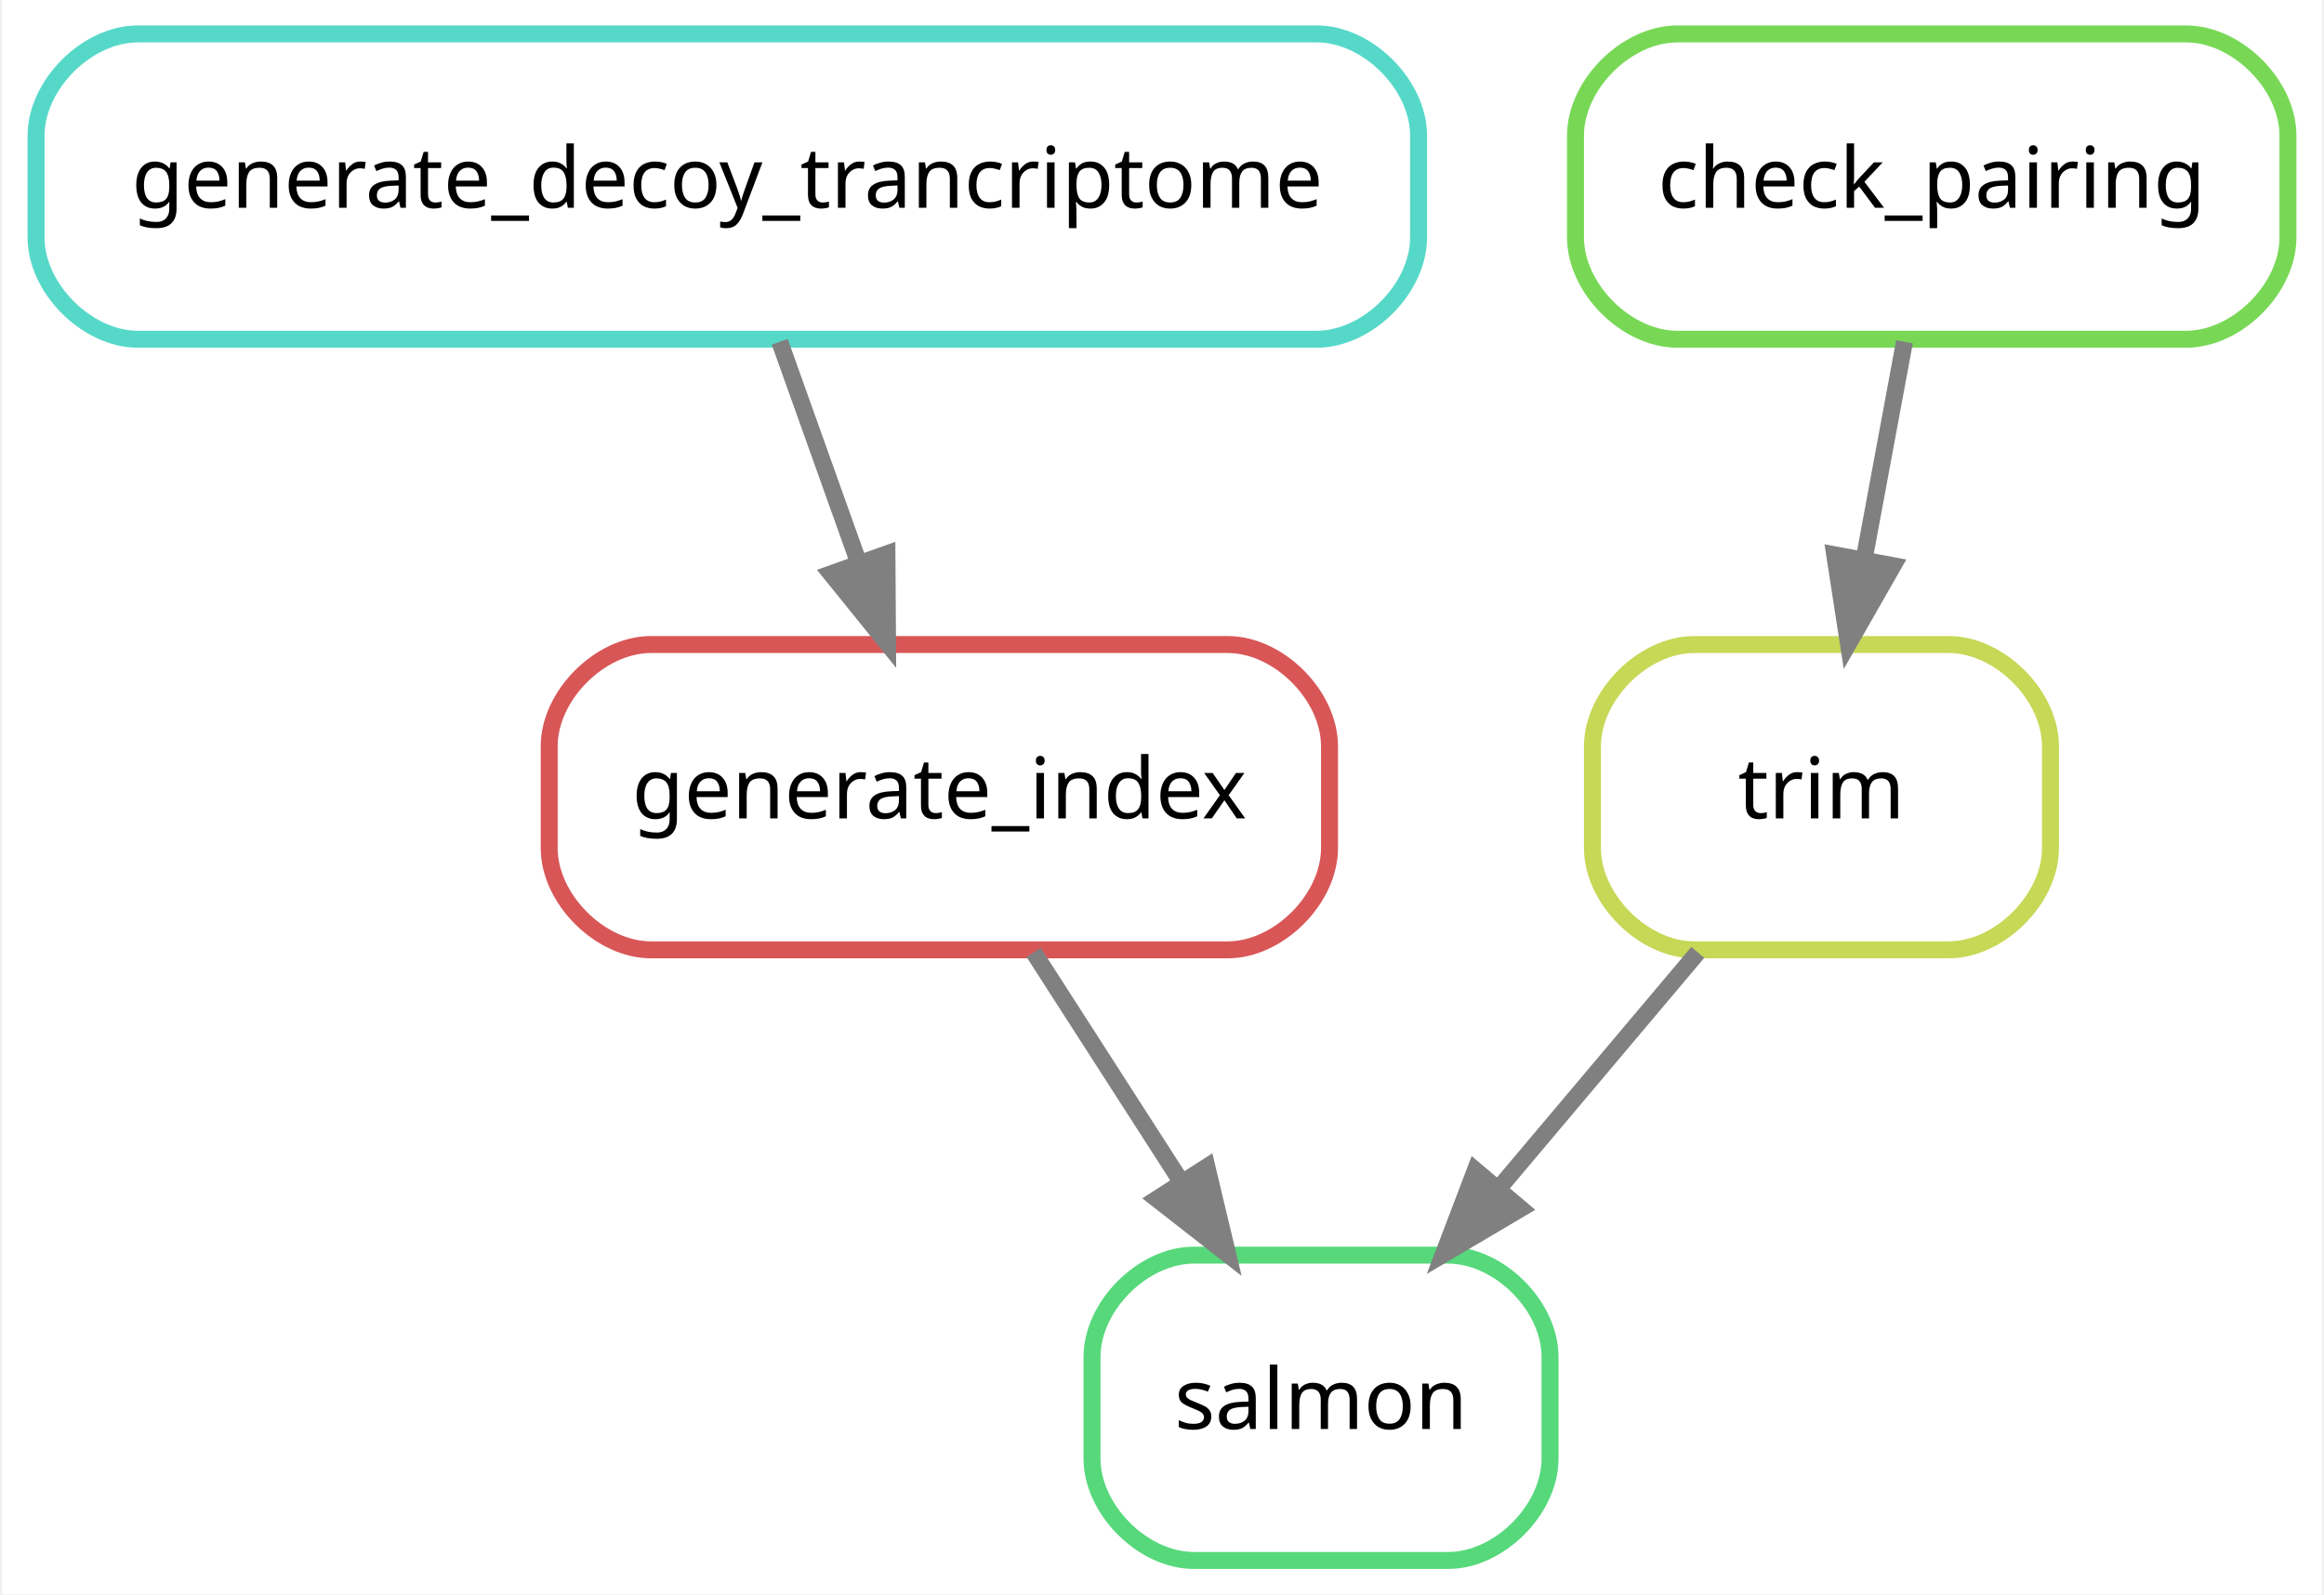
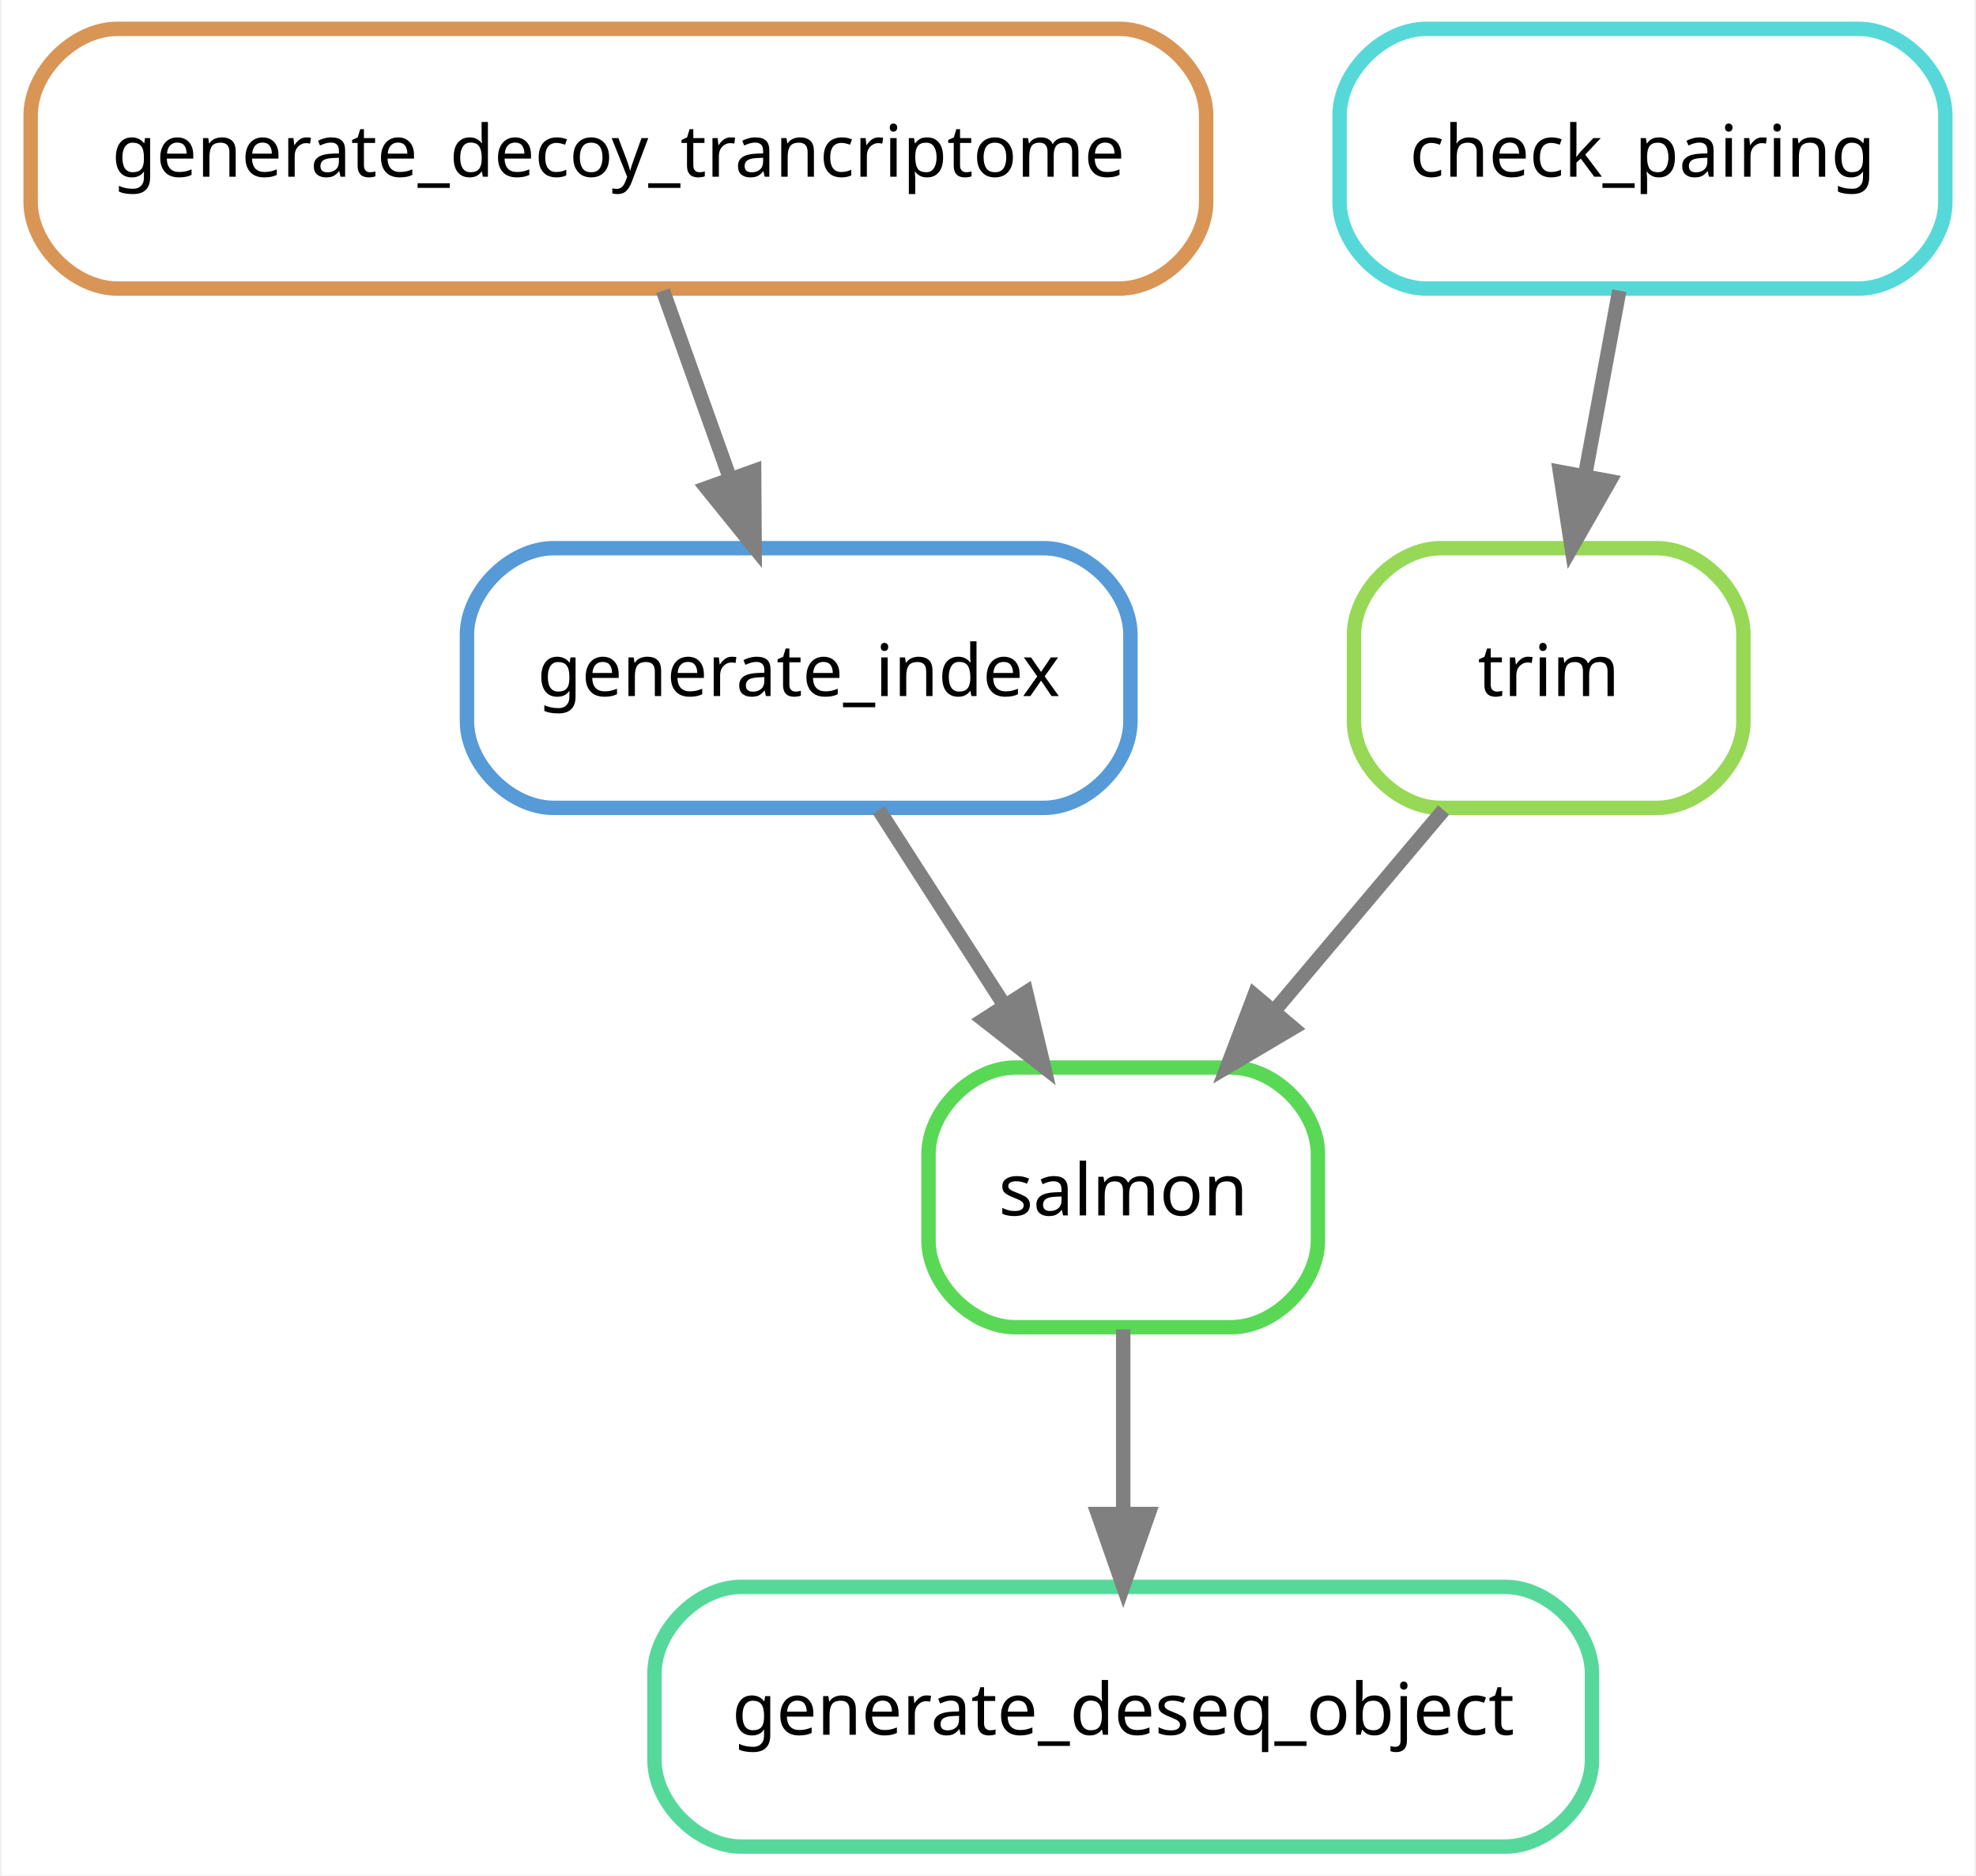
- <svg xmlns="http://www.w3.org/2000/svg" width="274pt" height="188pt" viewBox="0.00 0.00 273.50 188.00">
-   <g id="graph0" class="graph" transform="scale(1 1) rotate(0) translate(4 184)">
-     <polygon fill="white" stroke="transparent" points="-4,4 -4,-184 269.5,-184 269.5,4 -4,4" />
+ <svg xmlns="http://www.w3.org/2000/svg" width="274pt" height="260pt" viewBox="0.00 0.00 273.50 260.00">
+   <g id="graph0" class="graph" transform="scale(1 1) rotate(0) translate(4 256)">
+     <polygon fill="white" stroke="transparent" points="-4,4 -4,-256 269.5,-256 269.5,4 -4,4" />
    <g id="node1" class="node">
-       <path fill="none" stroke="#56d87b" stroke-width="2" d="M166.5,-36C166.5,-36 136.5,-36 136.5,-36 130.5,-36 124.5,-30 124.5,-24 124.5,-24 124.5,-12 124.5,-12 124.5,-6 130.5,0 136.5,0 136.5,0 166.5,0 166.5,0 172.5,0 178.5,-6 178.5,-12 178.5,-12 178.5,-24 178.5,-24 178.5,-30 172.5,-36 166.5,-36" />
-       <text text-anchor="middle" x="151.5" y="-15.5" font-family="sans" font-size="10.00">salmon</text>
+       <path fill="none" stroke="#56d89a" stroke-width="2" d="M204.5,-36C204.5,-36 98.5,-36 98.5,-36 92.5,-36 86.5,-30 86.5,-24 86.5,-24 86.5,-12 86.5,-12 86.5,-6 92.5,0 98.5,0 98.5,0 204.5,0 204.5,0 210.5,0 216.5,-6 216.5,-12 216.5,-12 216.5,-24 216.5,-24 216.5,-30 210.5,-36 204.5,-36" />
+       <text text-anchor="middle" x="151.5" y="-15.5" font-family="sans" font-size="10.00">generate_deseq_object</text>
    </g>
    <g id="node2" class="node">
-       <path fill="none" stroke="#d85656" stroke-width="2" d="M140.5,-108C140.5,-108 72.5,-108 72.5,-108 66.5,-108 60.5,-102 60.5,-96 60.5,-96 60.5,-84 60.5,-84 60.5,-78 66.5,-72 72.5,-72 72.5,-72 140.5,-72 140.5,-72 146.5,-72 152.5,-78 152.5,-84 152.5,-84 152.5,-96 152.5,-96 152.5,-102 146.5,-108 140.5,-108" />
-       <text text-anchor="middle" x="106.5" y="-87.5" font-family="sans" font-size="10.00">generate_index</text>
+       <path fill="none" stroke="#59d856" stroke-width="2" d="M166.5,-108C166.5,-108 136.5,-108 136.5,-108 130.5,-108 124.5,-102 124.5,-96 124.5,-96 124.5,-84 124.5,-84 124.5,-78 130.5,-72 136.5,-72 136.5,-72 166.5,-72 166.5,-72 172.5,-72 178.5,-78 178.5,-84 178.5,-84 178.5,-96 178.5,-96 178.5,-102 172.5,-108 166.5,-108" />
+       <text text-anchor="middle" x="151.5" y="-87.5" font-family="sans" font-size="10.00">salmon</text>
+     </g>
+     <g id="edge1" class="edge">
+       <path fill="none" stroke="grey" stroke-width="2" d="M151.5,-71.7C151.5,-63.98 151.5,-54.71 151.5,-46.11" />
+       <polygon fill="grey" stroke="grey" stroke-width="2" points="155,-46.1 151.5,-36.1 148,-46.1 155,-46.1" />
+     </g>
+     <g id="node3" class="node">
+       <path fill="none" stroke="#569ad8" stroke-width="2" d="M140.5,-180C140.5,-180 72.5,-180 72.5,-180 66.5,-180 60.5,-174 60.5,-168 60.5,-168 60.5,-156 60.5,-156 60.5,-150 66.5,-144 72.5,-144 72.5,-144 140.5,-144 140.5,-144 146.5,-144 152.5,-150 152.5,-156 152.5,-156 152.5,-168 152.5,-168 152.5,-174 146.5,-180 140.5,-180" />
+       <text text-anchor="middle" x="106.5" y="-159.5" font-family="sans" font-size="10.00">generate_index</text>
+     </g>
+     <g id="edge3" class="edge">
+       <path fill="none" stroke="grey" stroke-width="2" d="M117.62,-143.7C122.86,-135.56 129.2,-125.69 134.98,-116.7" />
+       <polygon fill="grey" stroke="grey" stroke-width="2" points="138.04,-118.41 140.5,-108.1 132.15,-114.62 138.04,-118.41" />
+     </g>
+     <g id="node4" class="node">
+       <path fill="none" stroke="#97d856" stroke-width="2" d="M225.5,-180C225.5,-180 195.5,-180 195.5,-180 189.5,-180 183.5,-174 183.5,-168 183.5,-168 183.5,-156 183.5,-156 183.5,-150 189.5,-144 195.5,-144 195.5,-144 225.5,-144 225.5,-144 231.5,-144 237.5,-150 237.5,-156 237.5,-156 237.5,-168 237.5,-168 237.5,-174 231.5,-180 225.5,-180" />
+       <text text-anchor="middle" x="210.5" y="-159.5" font-family="sans" font-size="10.00">trim</text>
    </g>
    <g id="edge2" class="edge">
-       <path fill="none" stroke="grey" stroke-width="2" d="M117.62,-71.7C122.86,-63.56 129.2,-53.69 134.98,-44.7" />
-       <polygon fill="grey" stroke="grey" stroke-width="2" points="138.04,-46.41 140.5,-36.1 132.15,-42.62 138.04,-46.41" />
-     </g>
-     <g id="node3" class="node">
-       <path fill="none" stroke="#c6d856" stroke-width="2" d="M225.5,-108C225.5,-108 195.5,-108 195.5,-108 189.5,-108 183.5,-102 183.5,-96 183.5,-96 183.5,-84 183.5,-84 183.5,-78 189.5,-72 195.5,-72 195.5,-72 225.5,-72 225.5,-72 231.5,-72 237.5,-78 237.5,-84 237.5,-84 237.5,-96 237.5,-96 237.5,-102 231.5,-108 225.5,-108" />
-       <text text-anchor="middle" x="210.5" y="-87.5" font-family="sans" font-size="10.00">trim</text>
-     </g>
-     <g id="edge1" class="edge">
-       <path fill="none" stroke="grey" stroke-width="2" d="M195.92,-71.7C188.84,-63.3 180.22,-53.07 172.45,-43.86" />
-       <polygon fill="grey" stroke="grey" stroke-width="2" points="175.04,-41.49 165.92,-36.1 169.69,-46.01 175.04,-41.49" />
-     </g>
-     <g id="node4" class="node">
-       <path fill="none" stroke="#56d8c9" stroke-width="2" d="M151,-180C151,-180 12,-180 12,-180 6,-180 0,-174 0,-168 0,-168 0,-156 0,-156 0,-150 6,-144 12,-144 12,-144 151,-144 151,-144 157,-144 163,-150 163,-156 163,-156 163,-168 163,-168 163,-174 157,-180 151,-180" />
-       <text text-anchor="middle" x="81.5" y="-159.5" font-family="sans" font-size="10.00">generate_decoy_trancriptome</text>
-     </g>
-     <g id="edge3" class="edge">
-       <path fill="none" stroke="grey" stroke-width="2" d="M87.68,-143.7C90.5,-135.81 93.89,-126.3 97.02,-117.55" />
-       <polygon fill="grey" stroke="grey" stroke-width="2" points="100.32,-118.7 100.39,-108.1 93.73,-116.34 100.32,-118.7" />
+       <path fill="none" stroke="grey" stroke-width="2" d="M195.92,-143.7C188.84,-135.3 180.22,-125.07 172.45,-115.86" />
+       <polygon fill="grey" stroke="grey" stroke-width="2" points="175.04,-113.49 165.92,-108.1 169.69,-118.01 175.04,-113.49" />
    </g>
    <g id="node5" class="node">
-       <path fill="none" stroke="#78d856" stroke-width="2" d="M253.5,-180C253.5,-180 193.5,-180 193.5,-180 187.5,-180 181.5,-174 181.5,-168 181.5,-168 181.5,-156 181.5,-156 181.5,-150 187.5,-144 193.5,-144 193.5,-144 253.5,-144 253.5,-144 259.5,-144 265.5,-150 265.5,-156 265.5,-156 265.5,-168 265.5,-168 265.5,-174 259.5,-180 253.5,-180" />
-       <text text-anchor="middle" x="223.5" y="-159.5" font-family="sans" font-size="10.00">check_pairing</text>
+       <path fill="none" stroke="#d89556" stroke-width="2" d="M151,-252C151,-252 12,-252 12,-252 6,-252 0,-246 0,-240 0,-240 0,-228 0,-228 0,-222 6,-216 12,-216 12,-216 151,-216 151,-216 157,-216 163,-222 163,-228 163,-228 163,-240 163,-240 163,-246 157,-252 151,-252" />
+       <text text-anchor="middle" x="81.5" y="-231.5" font-family="sans" font-size="10.00">generate_decoy_trancriptome</text>
    </g>
    <g id="edge4" class="edge">
-       <path fill="none" stroke="grey" stroke-width="2" d="M220.29,-143.7C218.85,-135.98 217.13,-126.71 215.54,-118.11" />
-       <polygon fill="grey" stroke="grey" stroke-width="2" points="218.94,-117.3 213.68,-108.1 212.06,-118.58 218.94,-117.3" />
+       <path fill="none" stroke="grey" stroke-width="2" d="M87.68,-215.7C90.5,-207.81 93.89,-198.3 97.02,-189.55" />
+       <polygon fill="grey" stroke="grey" stroke-width="2" points="100.32,-190.7 100.39,-180.1 93.73,-188.34 100.32,-190.7" />
+     </g>
+     <g id="node6" class="node">
+       <path fill="none" stroke="#56d8d8" stroke-width="2" d="M253.5,-252C253.5,-252 193.5,-252 193.5,-252 187.5,-252 181.5,-246 181.5,-240 181.5,-240 181.5,-228 181.5,-228 181.5,-222 187.5,-216 193.5,-216 193.5,-216 253.5,-216 253.5,-216 259.5,-216 265.5,-222 265.5,-228 265.5,-228 265.5,-240 265.5,-240 265.5,-246 259.5,-252 253.5,-252" />
+       <text text-anchor="middle" x="223.5" y="-231.5" font-family="sans" font-size="10.00">check_pairing</text>
+     </g>
+     <g id="edge5" class="edge">
+       <path fill="none" stroke="grey" stroke-width="2" d="M220.29,-215.7C218.85,-207.98 217.13,-198.71 215.54,-190.11" />
+       <polygon fill="grey" stroke="grey" stroke-width="2" points="218.94,-189.3 213.68,-180.1 212.06,-190.58 218.94,-189.3" />
    </g>
  </g>
</svg>
